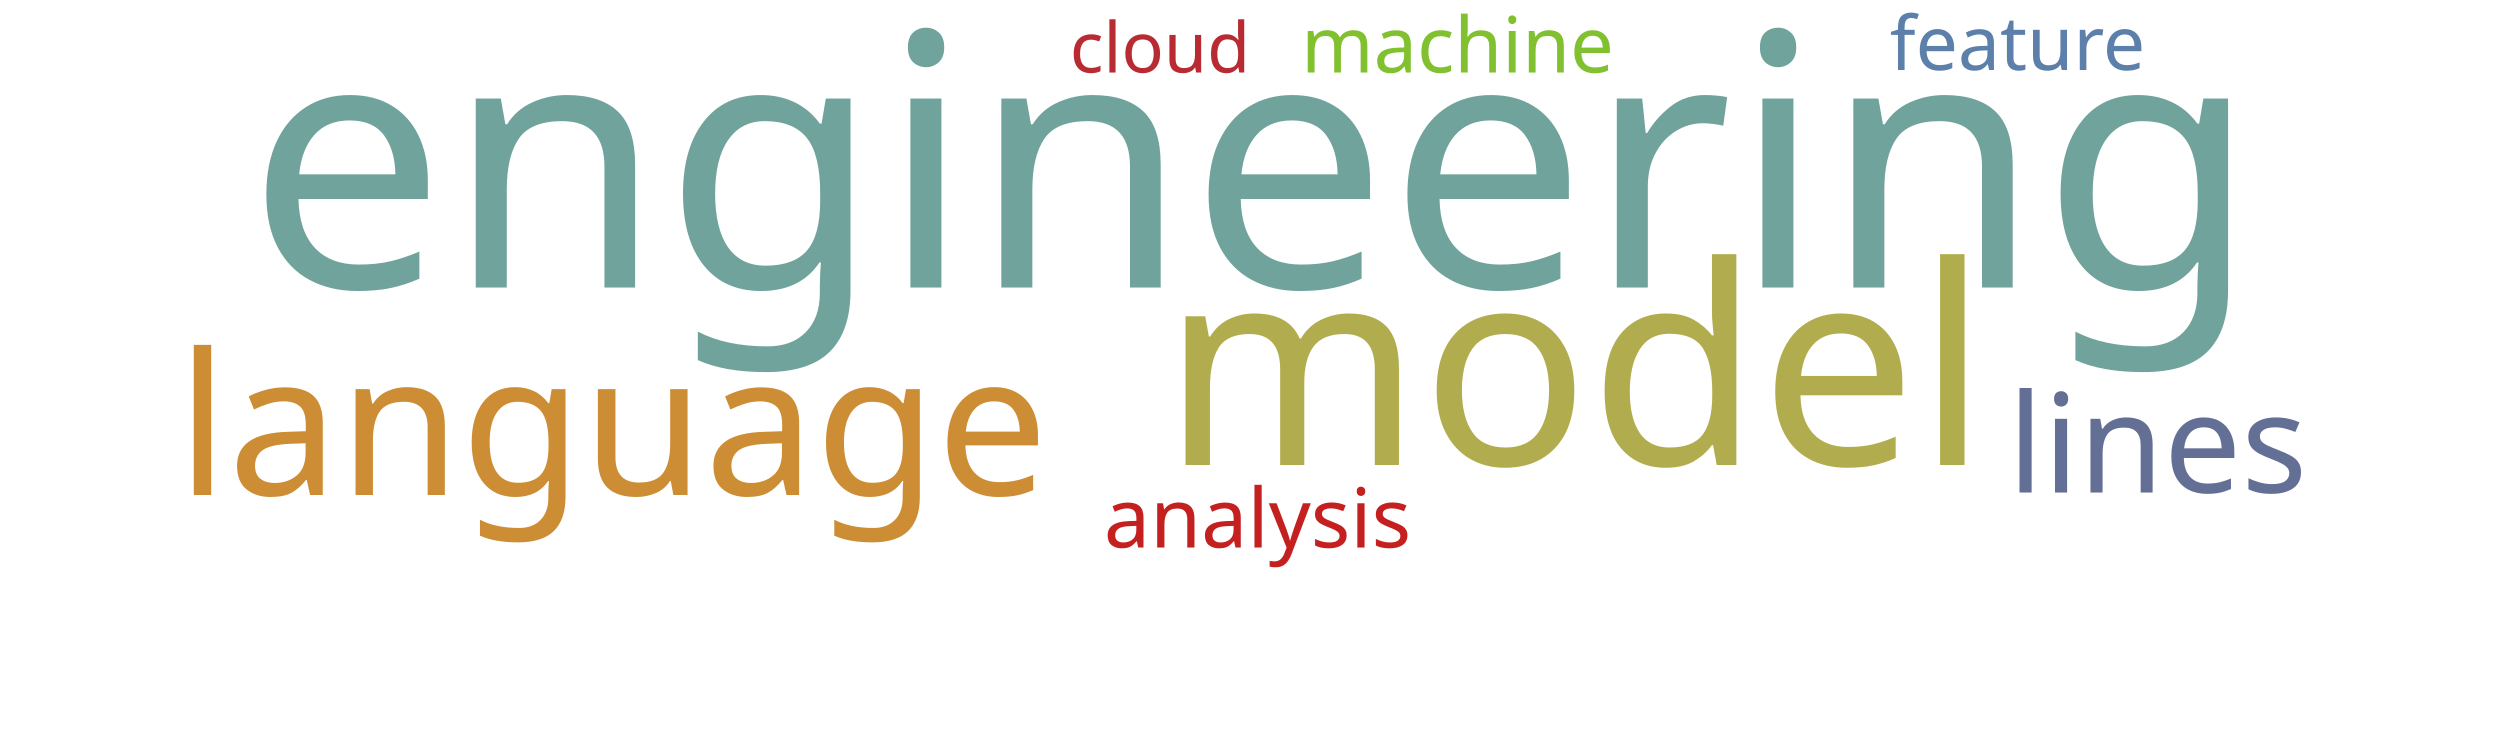
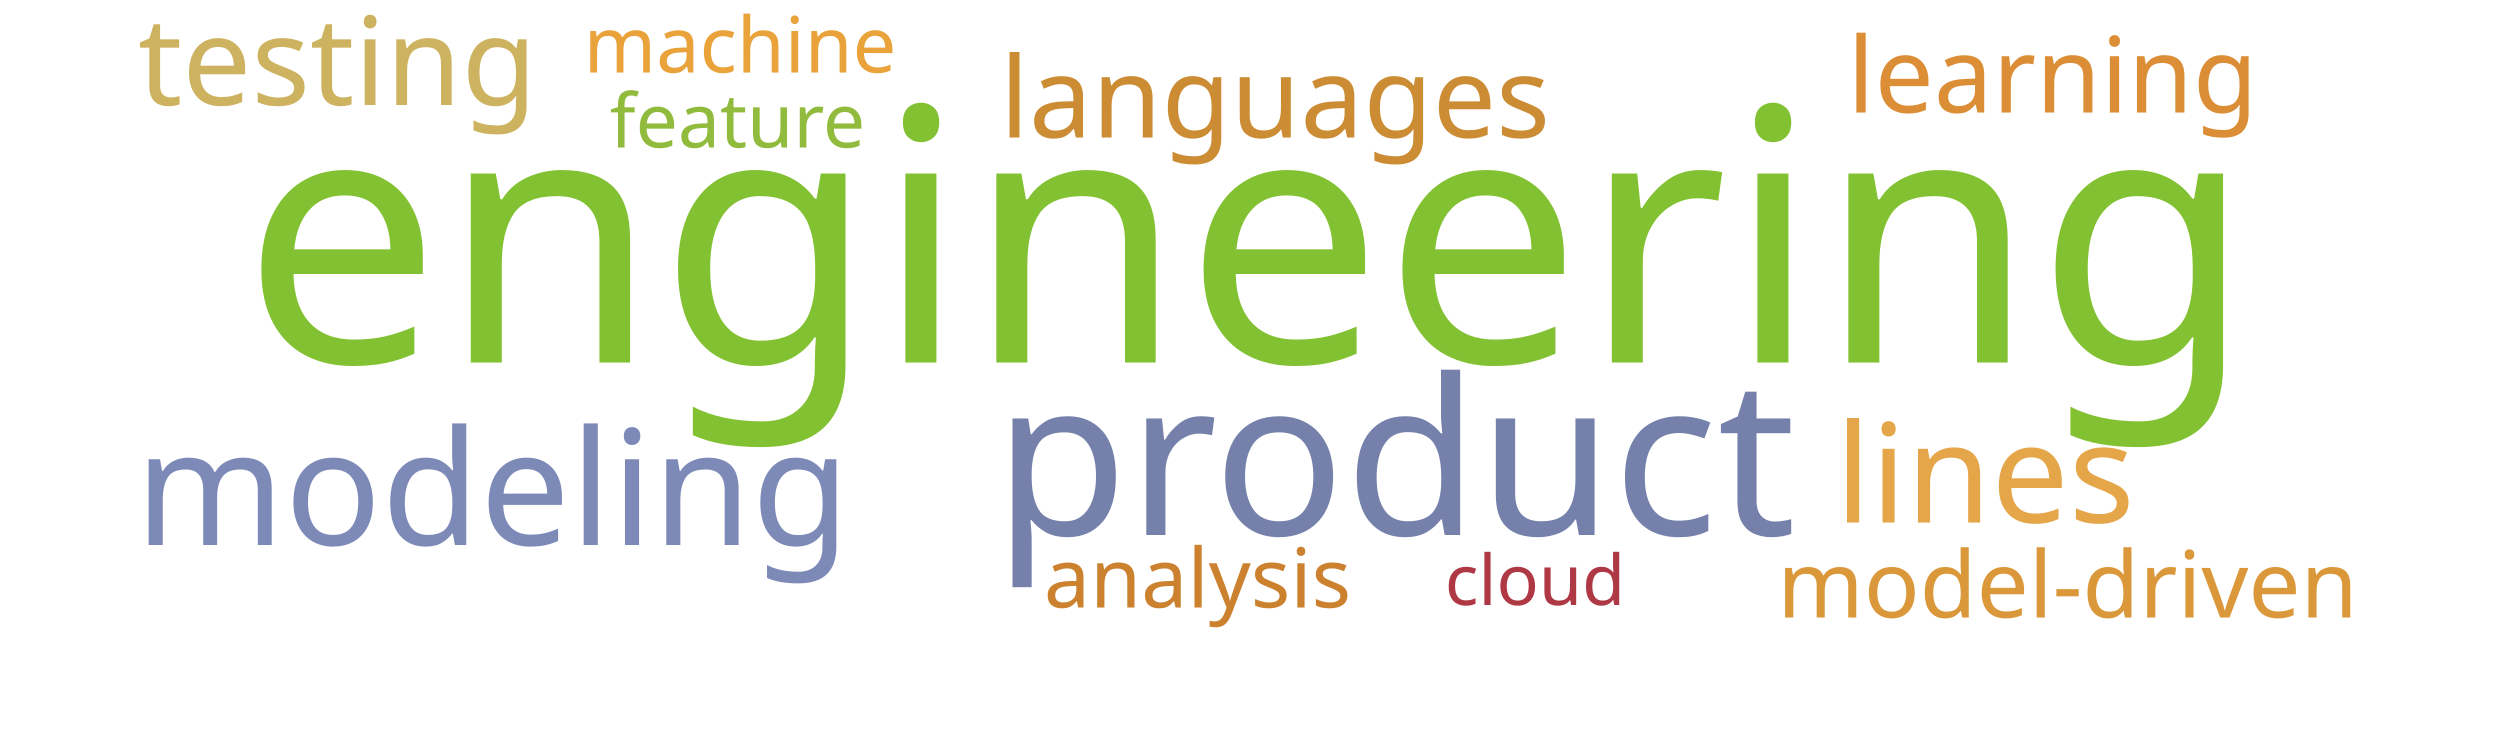
<svg xmlns="http://www.w3.org/2000/svg" width="1000" height="300">
  <g transform="translate(500, 150)">
-     <text text-anchor="middle" style="font-family: Impact; font-size: 141px; fill: #6fa39c" transform="translate(1,-35)rotate(0)">engineering</text>
-     <text text-anchor="middle" style="font-family: Impact; font-size: 111px; fill: #b1ad4e" transform="translate(130,36)rotate(0)">model</text>
-     <text text-anchor="middle" style="font-family: Impact; font-size: 79px; fill: #cc8d34" transform="translate(-255,48)rotate(0)">language</text>
-     <text text-anchor="middle" style="font-family: Impact; font-size: 55px; fill: #636f94" transform="translate(363,47)rotate(0)">lines</text>
-     <text text-anchor="middle" style="font-family: Impact; font-size: 33px; fill: #c42020" transform="translate(3,69)rotate(0)">analysis</text>
-     <text text-anchor="middle" style="font-family: Impact; font-size: 31px; fill: #81c130" transform="translate(83,-121)rotate(0)">machine</text>
-     <text text-anchor="middle" style="font-family: Impact; font-size: 30px; fill: #5c80aa" transform="translate(307,-122)rotate(0)">feature</text>
-     <text text-anchor="middle" style="font-family: Impact; font-size: 28px; fill: #b92b32" transform="translate(-36,-121)rotate(0)">cloud</text>
+     <text text-anchor="middle" style="font-family: Impact; font-size: 141px; fill: #82c131" transform="translate(-1,-5)rotate(0)">engineering</text>
+     <text text-anchor="middle" style="font-family: Impact; font-size: 87px; fill: #7581ab" transform="translate(58,64)rotate(0)">product</text>
+     <text text-anchor="middle" style="font-family: Impact; font-size: 64px; fill: #7d89b7" transform="translate(-303,68)rotate(0)">modeling</text>
+     <text text-anchor="middle" style="font-family: Impact; font-size: 55px; fill: #e5a549" transform="translate(294,59)rotate(0)">lines</text>
+     <text text-anchor="middle" style="font-family: Impact; font-size: 49px; fill: #cdb25f" transform="translate(-365,-108)rotate(0)">testing</text>
+     <text text-anchor="middle" style="font-family: Impact; font-size: 45px; fill: #cc8c34" transform="translate(10,-95)rotate(0)">languages</text>
+     <text text-anchor="middle" style="font-family: Impact; font-size: 42px; fill: #dc8e37" transform="translate(321,-105)rotate(0)">learning</text>
+     <text text-anchor="middle" style="font-family: Impact; font-size: 37px; fill: #da983a" transform="translate(327,97)rotate(0)">model-driven</text>
+     <text text-anchor="middle" style="font-family: Impact; font-size: 33px; fill: #cc812f" transform="translate(-21,93)rotate(0)">analysis</text>
+     <text text-anchor="middle" style="font-family: Impact; font-size: 31px; fill: #eaa23b" transform="translate(-204,-121)rotate(0)">machine</text>
+     <text text-anchor="middle" style="font-family: Impact; font-size: 30px; fill: #91bb3c" transform="translate(-205,-91)rotate(0)">feature</text>
+     <text text-anchor="middle" style="font-family: Impact; font-size: 28px; fill: #af3845" transform="translate(114,92)rotate(0)">cloud</text>
  </g>
</svg>
